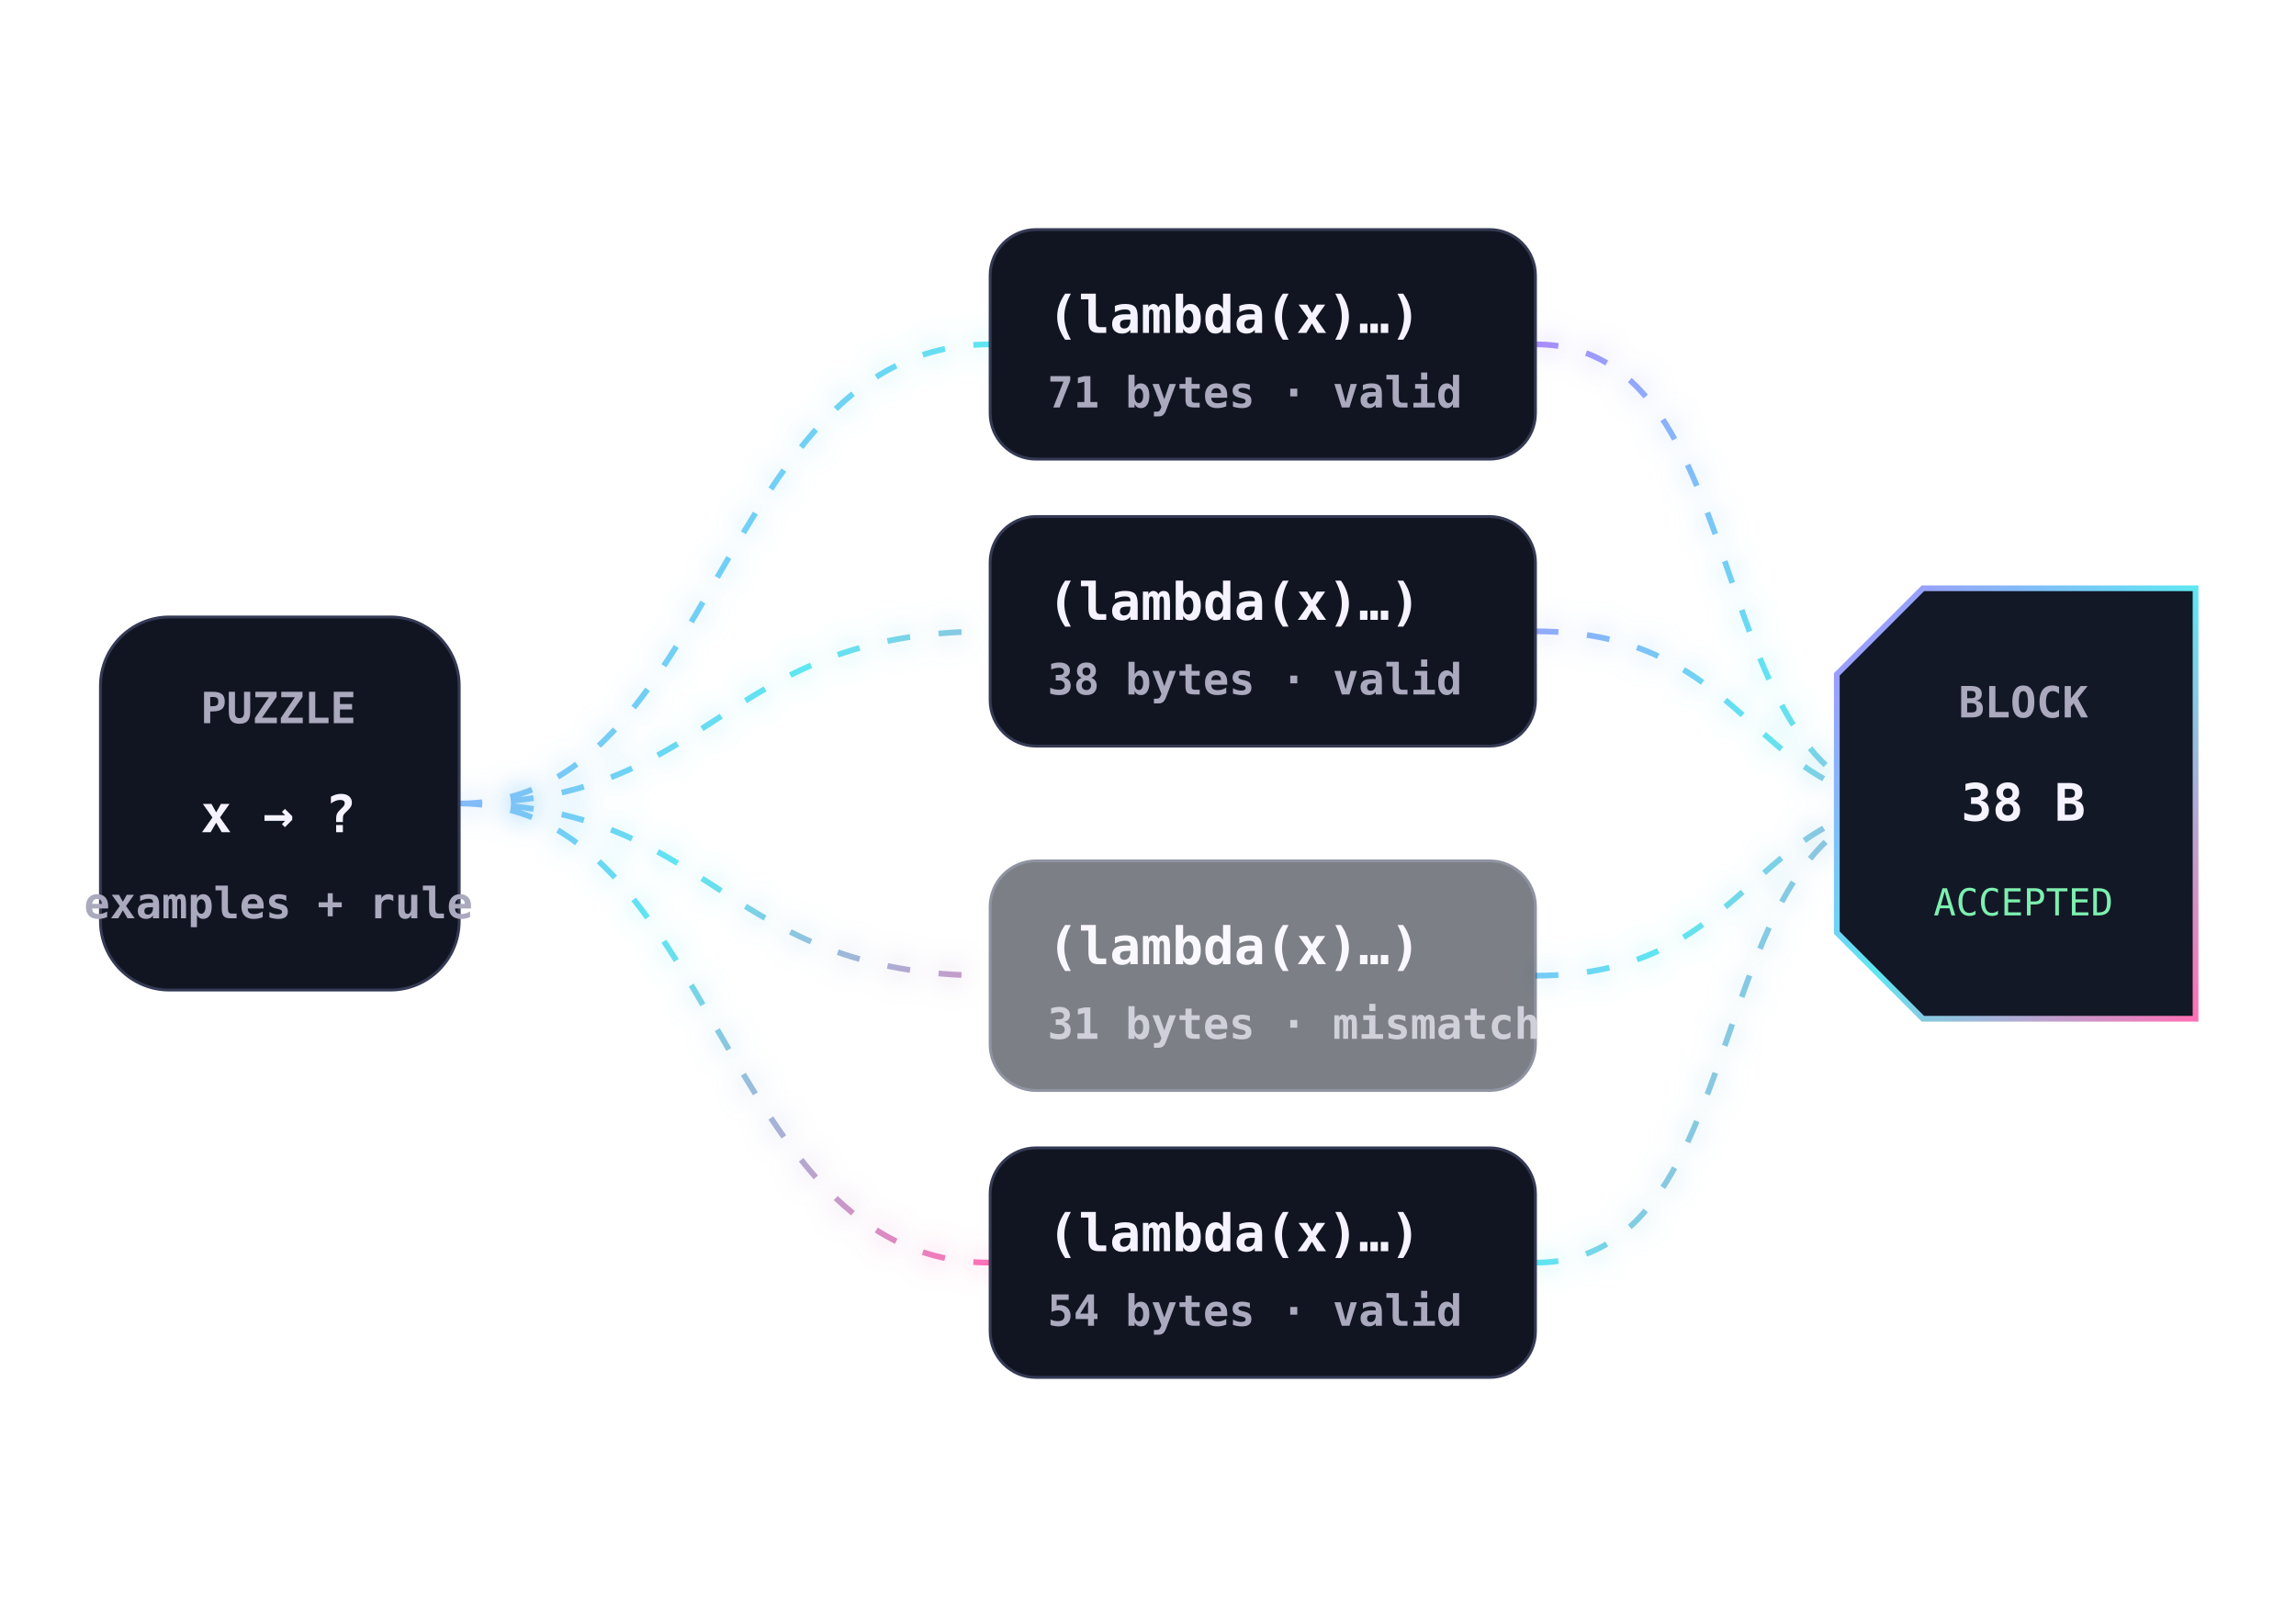
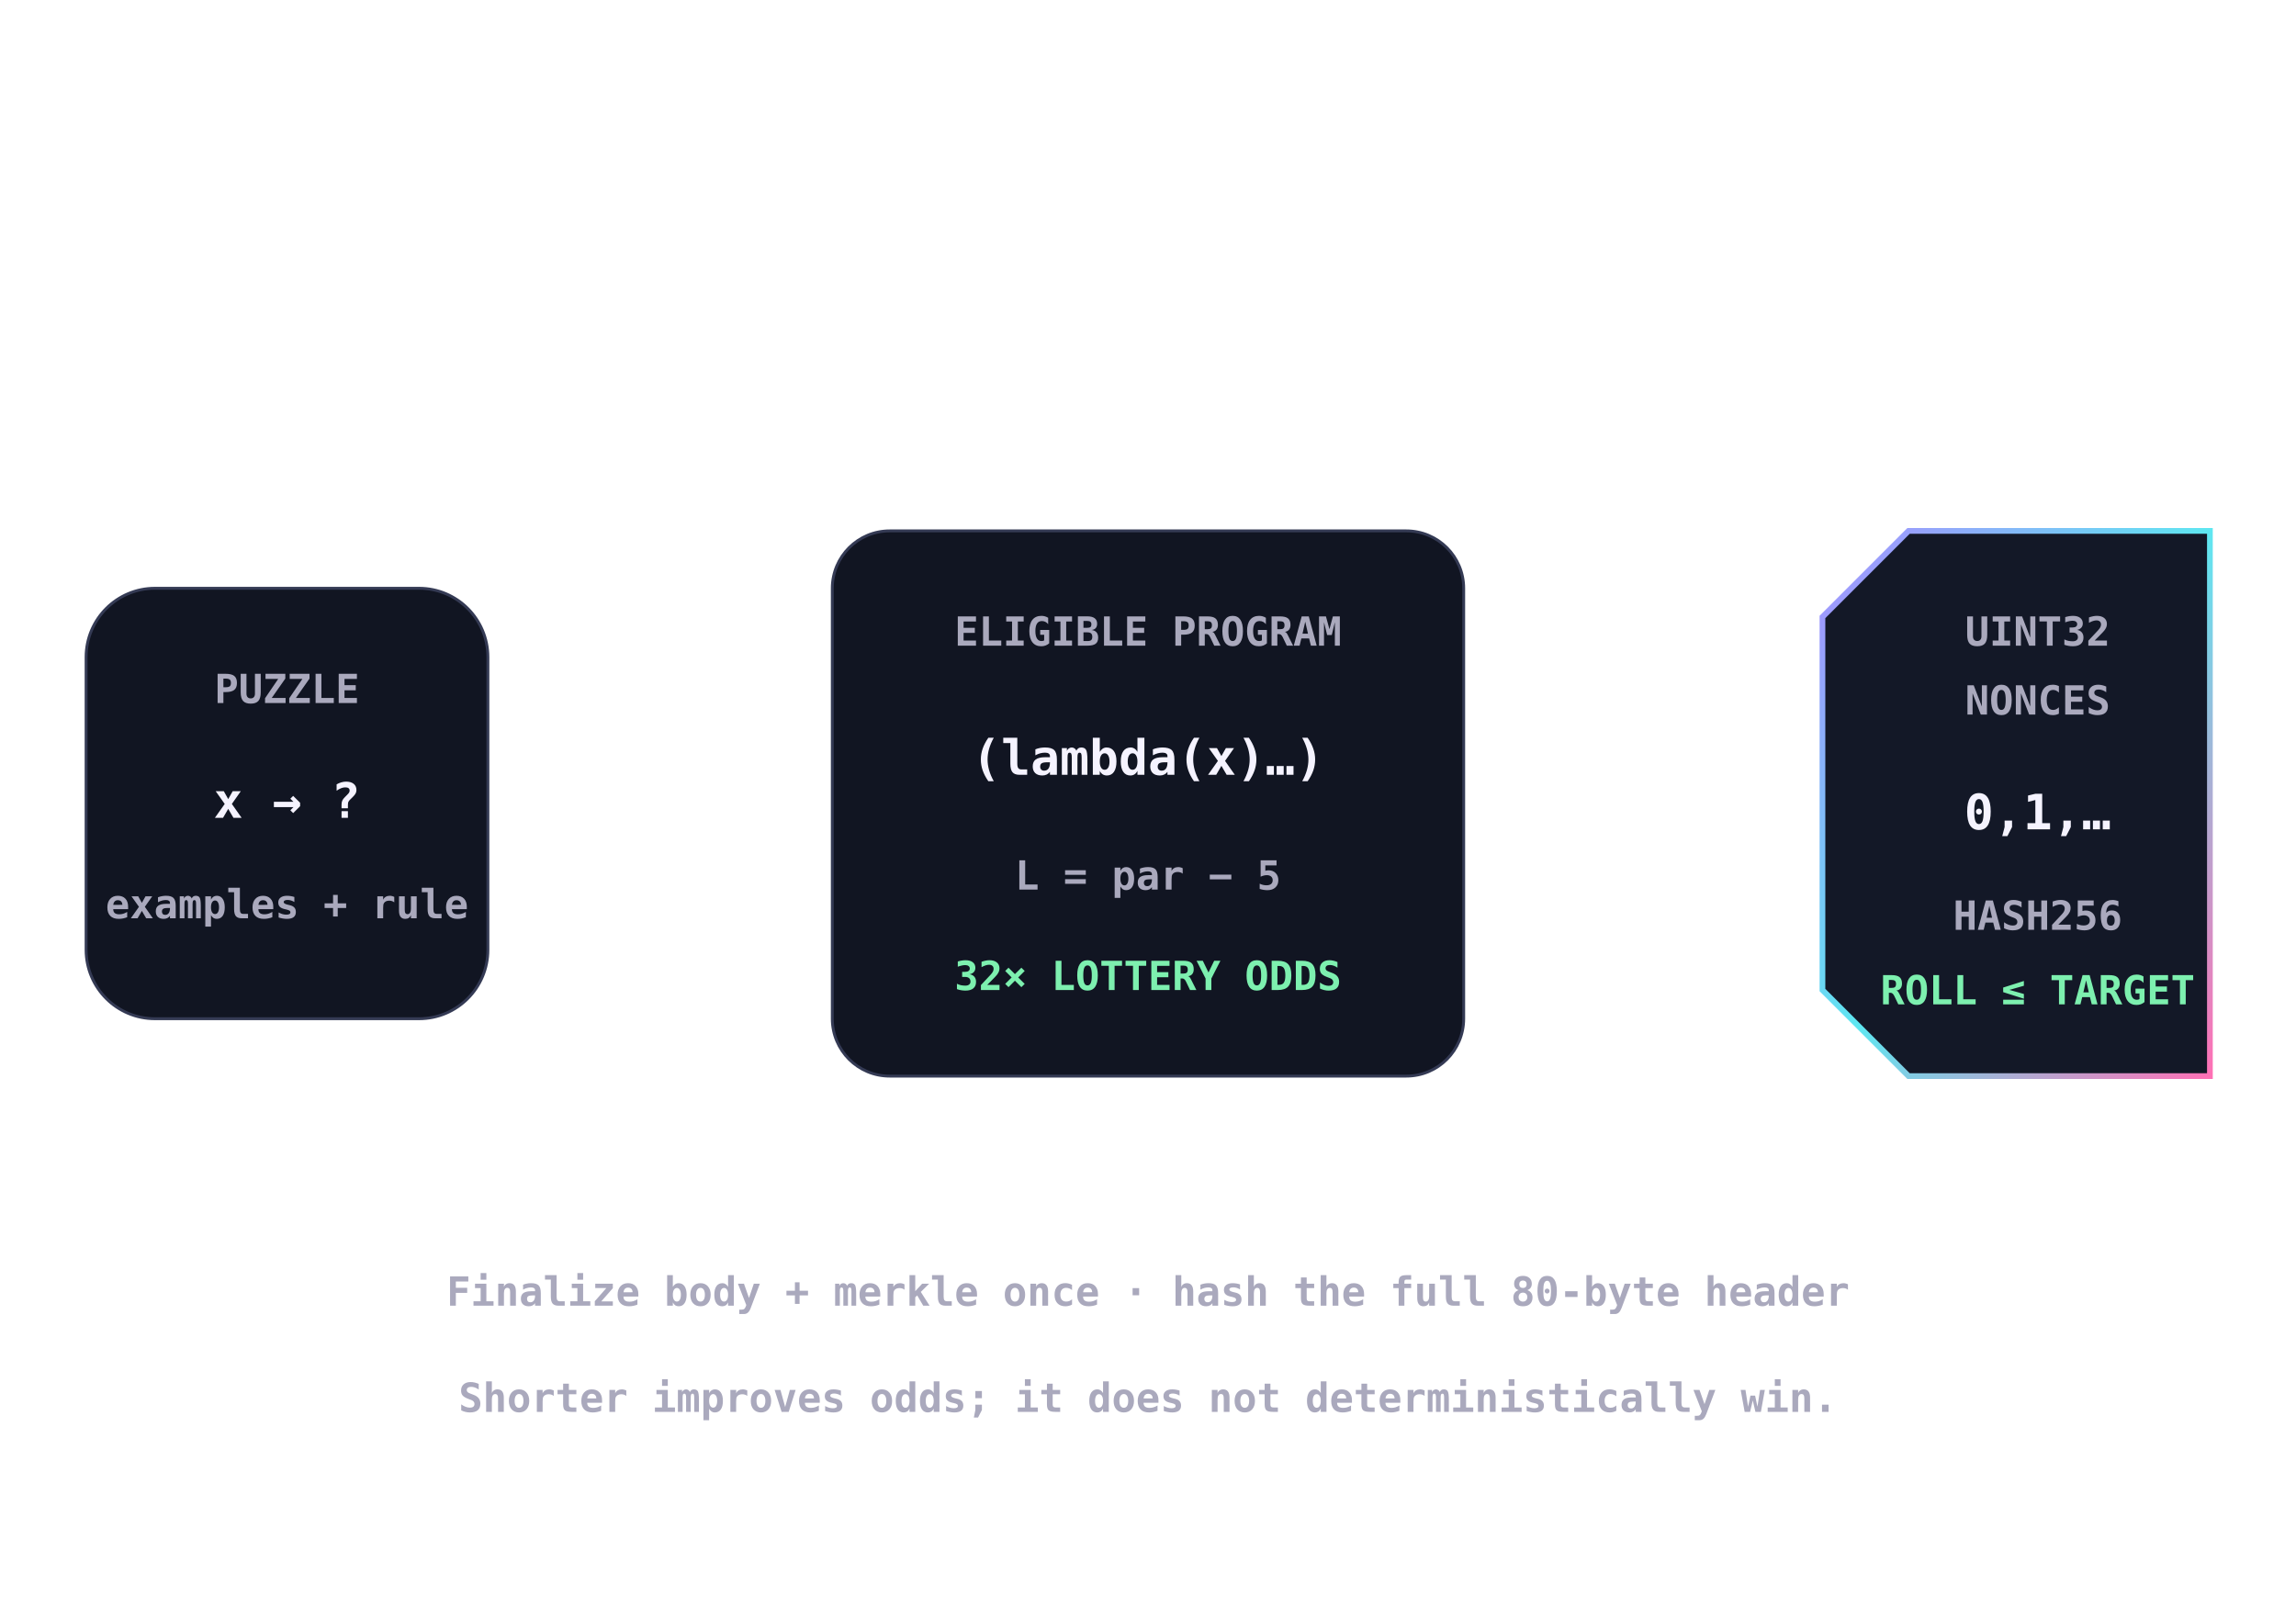
<svg xmlns="http://www.w3.org/2000/svg" viewBox="0 0 800 560" role="img" aria-labelledby="title desc">
  <defs>
    <linearGradient id="g" x1="0" y1="0" x2="1" y2="1">
      <stop stop-color="#a98cff" />
      <stop offset=".5" stop-color="#5ee7f1" />
      <stop offset="1" stop-color="#ff70b5" />
    </linearGradient>
    <filter id="glow">
      <feGaussianBlur stdDeviation="5" result="b" />
      <feMerge>
        <feMergeNode in="b" />
        <feMergeNode in="SourceGraphic" />
      </feMerge>
    </filter>
  </defs>
-   <style>.box{fill:#111522;stroke:#343a54}.wire{fill:none;stroke:#59617e;stroke-width:2;stroke-dasharray:8 10;animation:dash 5s linear infinite}.hot{stroke:url(#g);filter:url(#glow)}.label{fill:#aaa9bd;font:600 15px ui-monospace,monospace}.code{fill:#f5f3ff;font:700 18px ui-monospace,monospace}.pulse{animation:pulse 2.8s ease-in-out infinite;transform-origin:center}@keyframes dash{to{stroke-dashoffset:-72}}@keyframes pulse{50%{opacity:.55;transform:scale(.98)}}@media(prefers-reduced-motion:reduce){.wire,.pulse{animation:none}}</style>
-   <path class="wire hot" d="M160 280C250 280 250 120 345 120M160 280C250 280 250 220 345 220M160 280C250 280 250 340 345 340M160 280C250 280 250 440 345 440" />
-   <path class="wire hot" d="M535 120C615 120 590 280 670 280M535 220C610 220 610 280 670 280M535 340C610 340 610 280 670 280M535 440C615 440 590 280 670 280" />
-   <rect class="box pulse" x="35" y="215" width="125" height="130" rx="24" />
-   <text class="label" x="97" y="252" text-anchor="middle">PUZZLE</text>
-   <text class="code" x="97" y="290" text-anchor="middle">x → ?</text>
-   <text class="label" x="97" y="320" text-anchor="middle">examples + rule</text>
+   <style>.box{fill:#111522;stroke:#343a54}.wire{fill:none;stroke:#59617e;stroke-width:2;stroke-dasharray:8 10;animation:dash 5s linear infinite}.hot{stroke:url(#g);filter:url(#glow)}.label{fill:#aaa9bd;font:600 14px ui-monospace,monospace}.code{fill:#f5f3ff;font:700 17px ui-monospace,monospace}.ok{fill:#7df0af;font:700 14px ui-monospace,monospace}.pulse{animation:pulse 2.8s ease-in-out infinite;transform-origin:center}@keyframes dash{to{stroke-dashoffset:-72}}@keyframes pulse{50%{opacity:.6;transform:scale(.98)}}@media(prefers-reduced-motion:reduce){.wire,.pulse{animation:none}}</style>
+   <path class="wire hot" d="M170 280H290M510 280H635" />
  <g>
-     <rect class="box" x="345" y="80" width="190" height="80" rx="16" />
-     <text class="code" x="365" y="116">(lambda(x)…)</text>
-     <text class="label" x="365" y="142">71 bytes · valid</text>
+     <rect class="box pulse" x="30" y="205" width="140" height="150" rx="24" />
+     <text class="label" x="100" y="245" text-anchor="middle">PUZZLE</text>
+     <text class="code" x="100" y="285" text-anchor="middle">x → ?</text>
+     <text class="label" x="100" y="320" text-anchor="middle">examples + rule</text>
  </g>
  <g>
-     <rect class="box" x="345" y="180" width="190" height="80" rx="16" />
-     <text class="code" x="365" y="216">(lambda(x)…)</text>
-     <text class="label" x="365" y="242">38 bytes · valid</text>
-   </g>
-   <g opacity=".55">
-     <rect class="box" x="345" y="300" width="190" height="80" rx="16" />
-     <text class="code" x="365" y="336">(lambda(x)…)</text>
-     <text class="label" x="365" y="362">31 bytes · mismatch</text>
-   </g>
-   <g>
-     <rect class="box" x="345" y="400" width="190" height="80" rx="16" />
-     <text class="code" x="365" y="436">(lambda(x)…)</text>
-     <text class="label" x="365" y="462">54 bytes · valid</text>
+     <rect class="box" x="290" y="185" width="220" height="190" rx="20" />
+     <text class="label" x="400" y="225" text-anchor="middle">ELIGIBLE PROGRAM</text>
+     <text class="code" x="400" y="270" text-anchor="middle">(lambda(x)…)</text>
+     <text class="label" x="400" y="310" text-anchor="middle">L = par − 5</text>
+     <text class="ok" x="400" y="345" text-anchor="middle">32× LOTTERY ODDS</text>
  </g>
  <g class="pulse">
-     <path d="M670 205h95v150h-95l-30-30v-90z" fill="#131827" stroke="url(#g)" stroke-width="2" />
-     <text class="label" x="705" y="250" text-anchor="middle">BLOCK</text>
-     <text class="code" x="705" y="286" text-anchor="middle">38 B</text>
-     <text x="705" y="319" text-anchor="middle" fill="#7df0af" font-family="ui-monospace,monospace" font-size="13">ACCEPTED</text>
+     <path d="M665 185h105v190H665l-30-30V215z" fill="#131827" stroke="url(#g)" stroke-width="2" />
+     <text class="label" x="710" y="225" text-anchor="middle">UINT32</text>
+     <text class="label" x="710" y="249" text-anchor="middle">NONCES</text>
+     <text class="code" x="710" y="289" text-anchor="middle">0,1,…</text>
+     <text class="label" x="710" y="324" text-anchor="middle">HASH256</text>
+     <text class="ok" x="710" y="350" text-anchor="middle">ROLL ≤ TARGET</text>
  </g>
+   <text class="label" x="400" y="455" text-anchor="middle">Finalize body + merkle once · hash the full 80-byte header</text>
+   <text class="label" x="400" y="492" text-anchor="middle">Shorter improves odds; it does not deterministically win.</text>
</svg>
